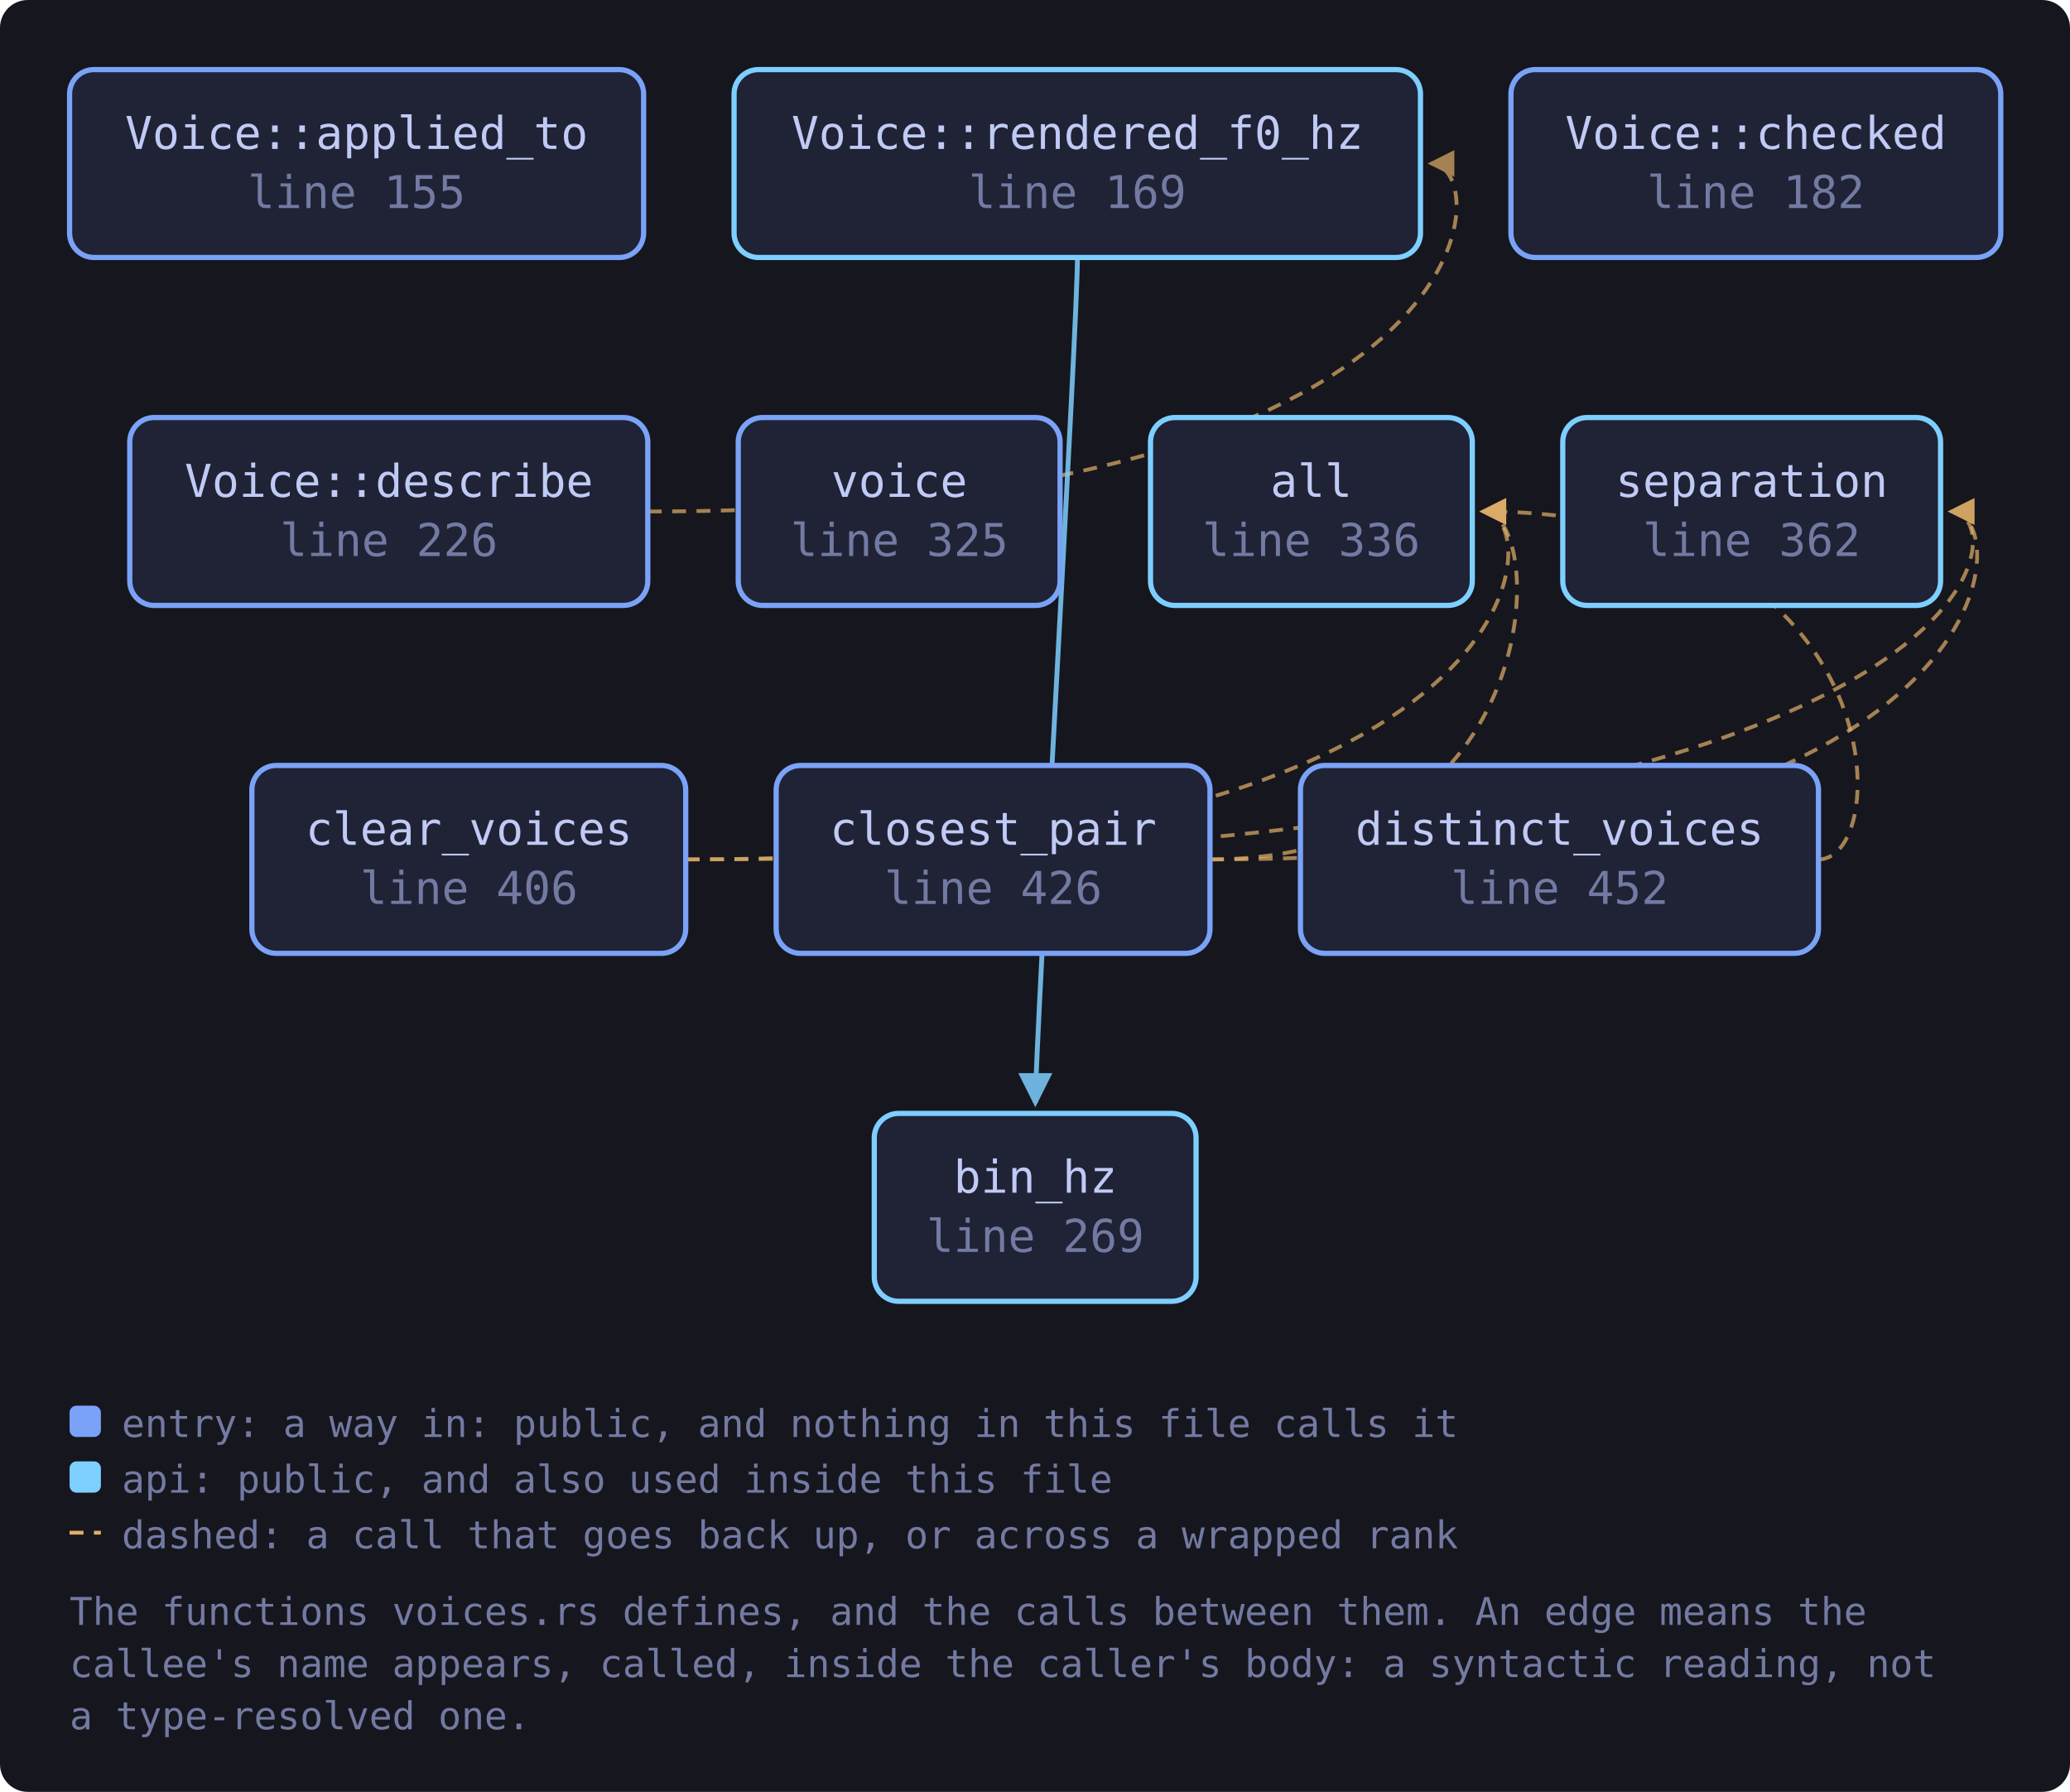
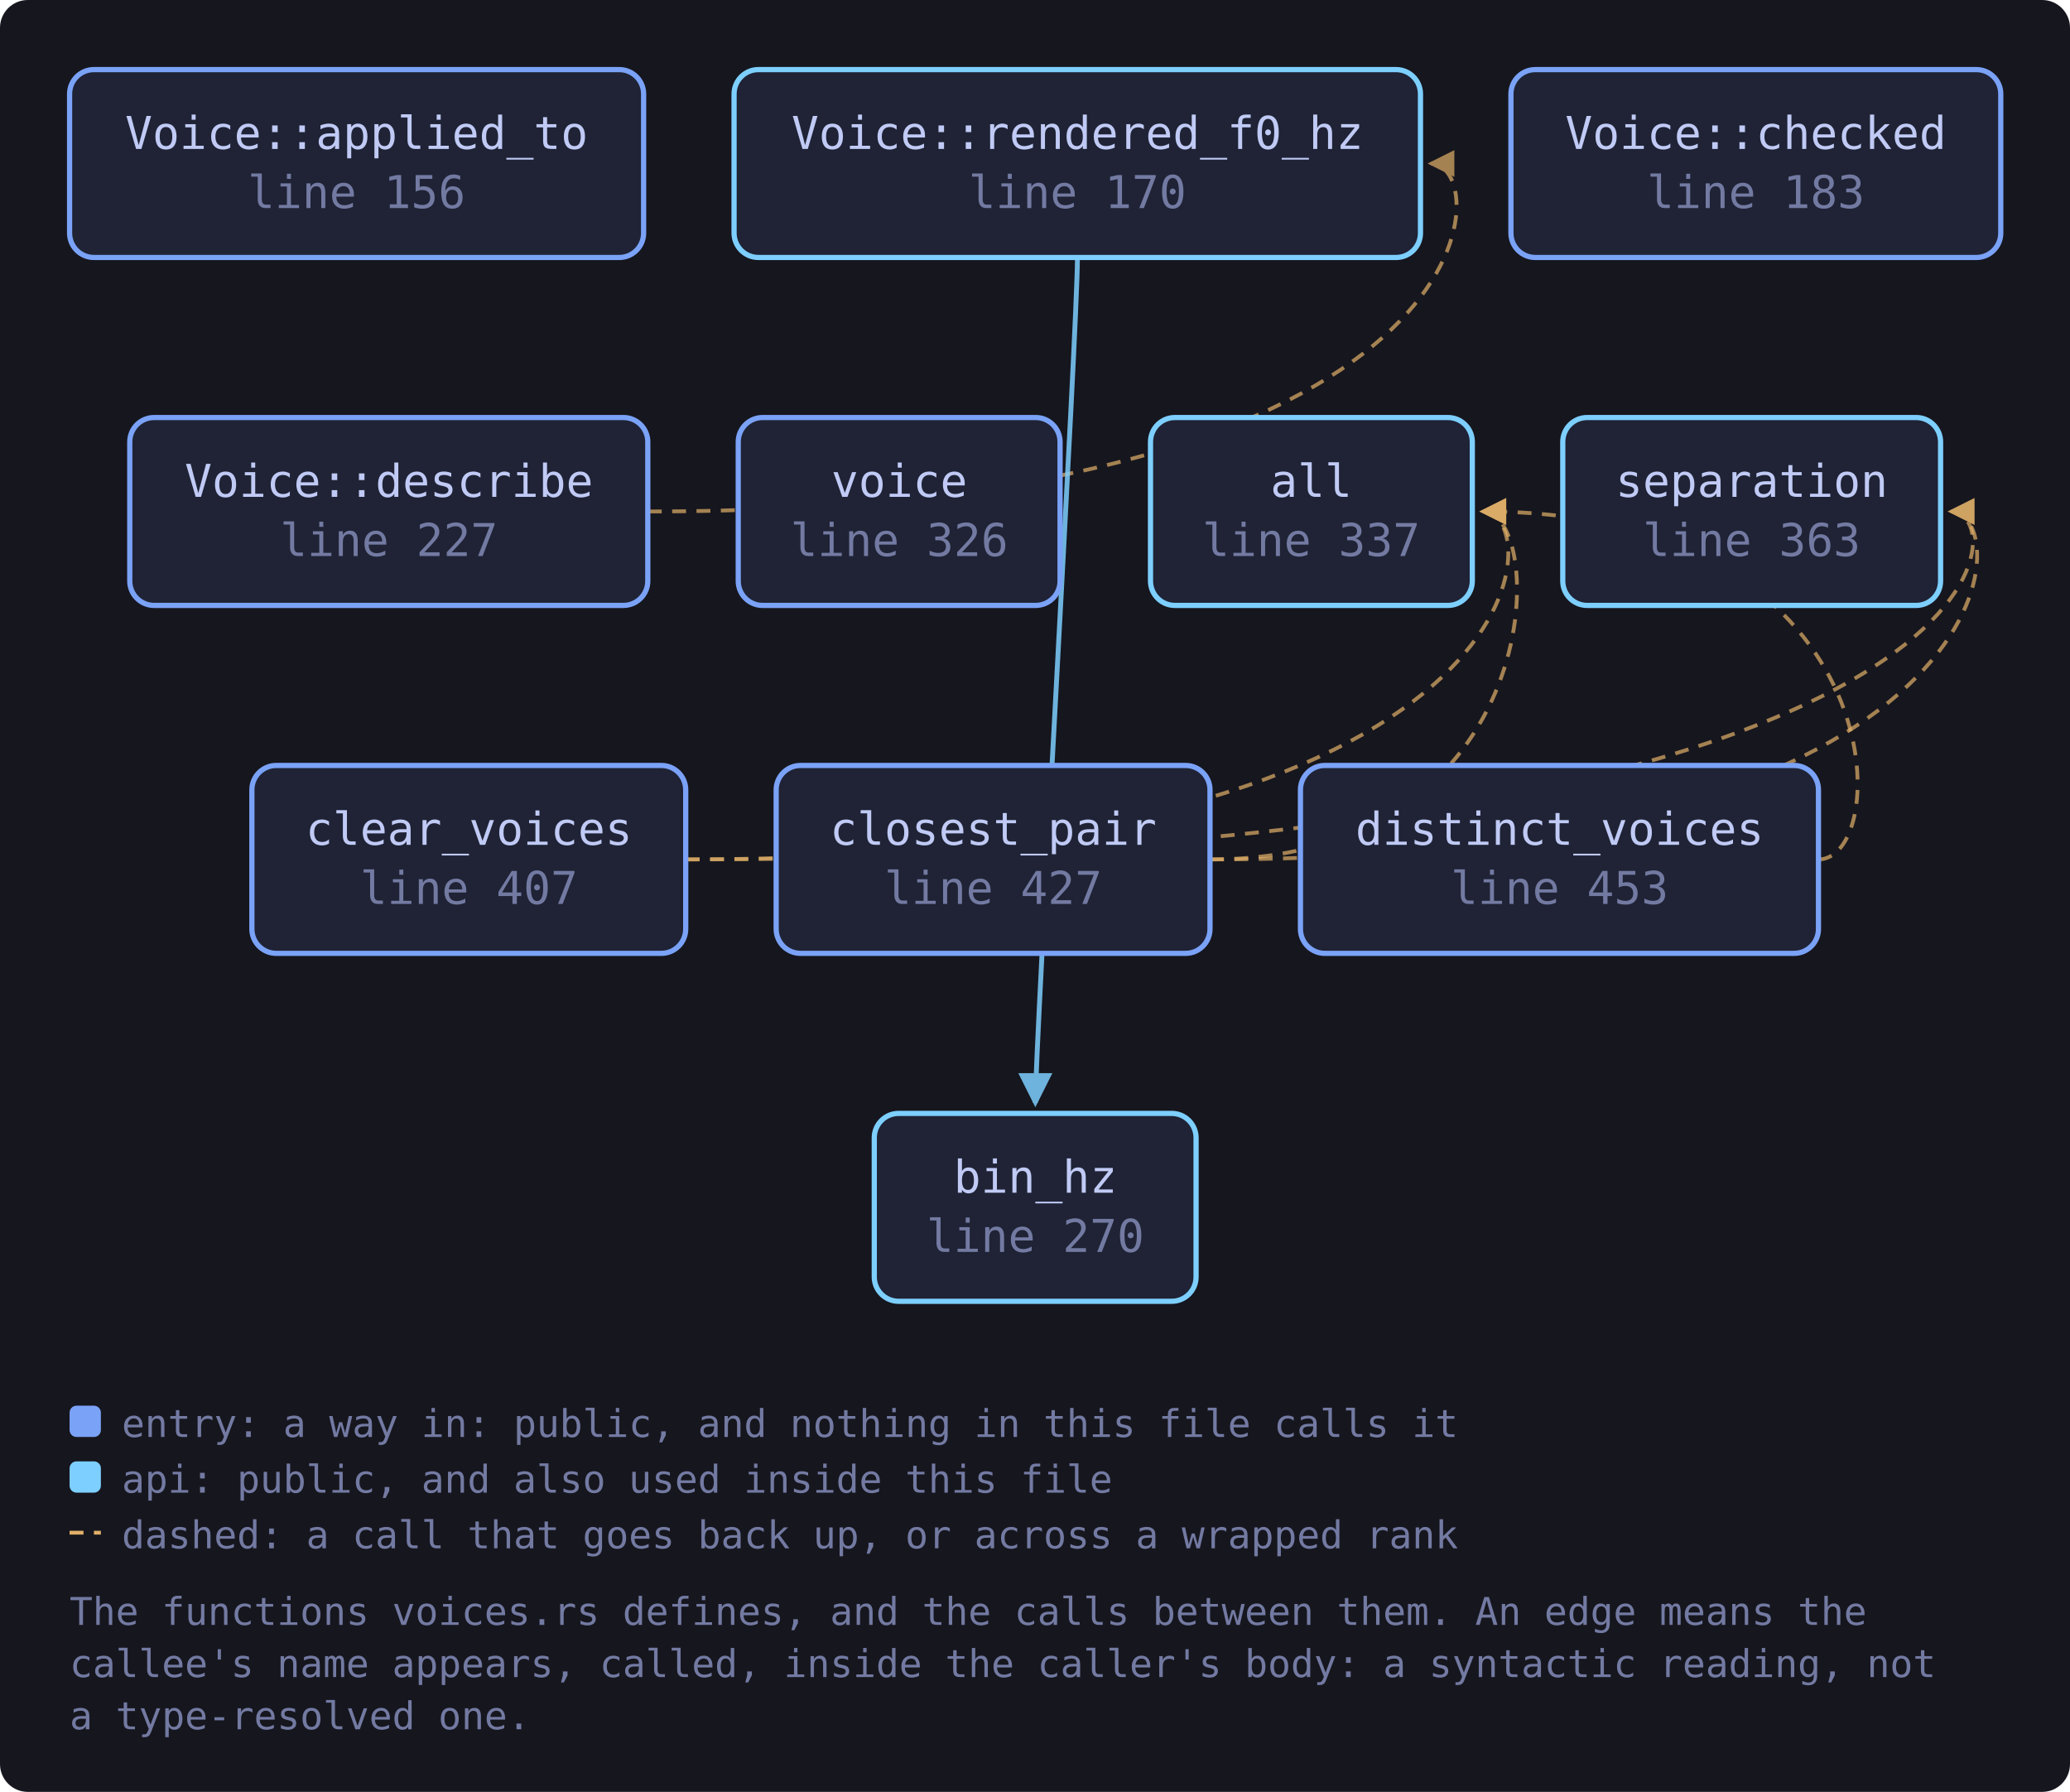
<svg xmlns="http://www.w3.org/2000/svg" viewBox="0 0 595 515" width="595" height="515" style="max-width:100%;height:auto" role="img" aria-label="flowchart">
  <defs>
    <marker id="a-muted" viewBox="0 0 8 8" refX="7" refY="4" markerWidth="7" markerHeight="7" orient="auto-start-reverse">
      <path d="M0 0 L8 4 L0 8 z" fill="var(--muted, #737aa2)" />
    </marker>
    <marker id="a-warn" viewBox="0 0 8 8" refX="7" refY="4" markerWidth="7" markerHeight="7" orient="auto-start-reverse">
      <path d="M0 0 L8 4 L0 8 z" fill="var(--warn, #e0af68)" />
    </marker>
    <marker id="a-accent" viewBox="0 0 8 8" refX="7" refY="4" markerWidth="7" markerHeight="7" orient="auto-start-reverse">
      <path d="M0 0 L8 4 L0 8 z" fill="var(--accent, #7aa2f7)" />
    </marker>
    <marker id="a-cyan" viewBox="0 0 8 8" refX="7" refY="4" markerWidth="7" markerHeight="7" orient="auto-start-reverse">
      <path d="M0 0 L8 4 L0 8 z" fill="var(--cyan, #7dcfff)" />
    </marker>
    <marker id="a-accent-2" viewBox="0 0 8 8" refX="7" refY="4" markerWidth="7" markerHeight="7" orient="auto-start-reverse">
      <path d="M0 0 L8 4 L0 8 z" fill="var(--accent-2, #bb9af7)" />
    </marker>
  </defs>
  <rect x="0" y="0" width="595" height="515" fill="var(--bg-inset, #16161e)" rx="8" />
  <path d="M197.1 247.0 C 445.2 247.0, 445.2 147.0, 426.2 147.0" fill="none" stroke="var(--warn, #e0af68)" stroke-width="1.1" opacity="0.7" stroke-dasharray="4 3" marker-end="url(#a-warn)" />
  <path d="M197.1 247.0 C 579.8 247.0, 579.8 147.0, 560.8 147.0" fill="none" stroke="var(--warn, #e0af68)" stroke-width="1.1" opacity="0.7" stroke-dasharray="4 3" marker-end="url(#a-warn)" />
  <path d="M347.8 247.0 C 445.2 247.0, 445.2 147.0, 426.2 147.0" fill="none" stroke="var(--warn, #e0af68)" stroke-width="1.1" opacity="0.7" stroke-dasharray="4 3" marker-end="url(#a-warn)" />
  <path d="M347.8 247.0 C 579.8 247.0, 579.8 147.0, 560.8 147.0" fill="none" stroke="var(--warn, #e0af68)" stroke-width="1.1" opacity="0.7" stroke-dasharray="4 3" marker-end="url(#a-warn)" />
  <path d="M186.2 147.0 C 430.3 147.0, 430.3 47.0, 411.3 47.0" fill="none" stroke="var(--warn, #e0af68)" stroke-width="1.1" opacity="0.7" stroke-dasharray="4 3" marker-end="url(#a-warn)" />
  <path d="M522.7 247.0 C 544.7 247.0, 544.7 147.0, 426.2 147.0" fill="none" stroke="var(--warn, #e0af68)" stroke-width="1.1" opacity="0.7" stroke-dasharray="4 3" marker-end="url(#a-warn)" />
  <path d="M309.7 74.0 C 309.7 94.0, 297.6 300.0, 297.6 317.0" fill="none" stroke="var(--cyan, #7dcfff)" stroke-width="1.4" opacity="0.85" marker-end="url(#a-cyan)" />
-   <a href="https://github.com/tilas01/veilvoice/blob/main/crates/veilvoice-core/src/voices.rs#L155" target="_blank" rel="noopener noreferrer">
+   <a href="https://github.com/tilas01/veilvoice/blob/main/crates/veilvoice-core/src/voices.rs#L156" target="_blank" rel="noopener noreferrer">
    <rect x="20.0" y="20.0" width="165.0" height="54.0" rx="7" fill="var(--bg-soft, #1f2335)" stroke="var(--accent, #7aa2f7)" stroke-width="1.5" />
    <text x="102.5" y="42.8" font-family="ui-monospace, SFMono-Regular, Menlo, Consolas, monospace" font-size="13" fill="var(--fg, #c0caf5)" text-anchor="middle">Voice::applied_to</text>
-     <text x="102.5" y="59.8" font-family="ui-monospace, SFMono-Regular, Menlo, Consolas, monospace" font-size="13" fill="var(--muted, #737aa2)" text-anchor="middle">line 155</text>
+     <text x="102.5" y="59.8" font-family="ui-monospace, SFMono-Regular, Menlo, Consolas, monospace" font-size="13" fill="var(--muted, #737aa2)" text-anchor="middle">line 156</text>
  </a>
-   <a href="https://github.com/tilas01/veilvoice/blob/main/crates/veilvoice-core/src/voices.rs#L169" target="_blank" rel="noopener noreferrer">
+   <a href="https://github.com/tilas01/veilvoice/blob/main/crates/veilvoice-core/src/voices.rs#L170" target="_blank" rel="noopener noreferrer">
    <rect x="211.0" y="20.0" width="197.3" height="54.0" rx="7" fill="var(--bg-soft, #1f2335)" stroke="var(--cyan, #7dcfff)" stroke-width="1.5" />
    <text x="309.7" y="42.8" font-family="ui-monospace, SFMono-Regular, Menlo, Consolas, monospace" font-size="13" fill="var(--fg, #c0caf5)" text-anchor="middle">Voice::rendered_f0_hz</text>
-     <text x="309.7" y="59.8" font-family="ui-monospace, SFMono-Regular, Menlo, Consolas, monospace" font-size="13" fill="var(--muted, #737aa2)" text-anchor="middle">line 169</text>
+     <text x="309.7" y="59.8" font-family="ui-monospace, SFMono-Regular, Menlo, Consolas, monospace" font-size="13" fill="var(--muted, #737aa2)" text-anchor="middle">line 170</text>
  </a>
-   <a href="https://github.com/tilas01/veilvoice/blob/main/crates/veilvoice-core/src/voices.rs#L182" target="_blank" rel="noopener noreferrer">
+   <a href="https://github.com/tilas01/veilvoice/blob/main/crates/veilvoice-core/src/voices.rs#L183" target="_blank" rel="noopener noreferrer">
    <rect x="434.3" y="20.0" width="140.8" height="54.0" rx="7" fill="var(--bg-soft, #1f2335)" stroke="var(--accent, #7aa2f7)" stroke-width="1.5" />
    <text x="504.7" y="42.8" font-family="ui-monospace, SFMono-Regular, Menlo, Consolas, monospace" font-size="13" fill="var(--fg, #c0caf5)" text-anchor="middle">Voice::checked</text>
-     <text x="504.7" y="59.8" font-family="ui-monospace, SFMono-Regular, Menlo, Consolas, monospace" font-size="13" fill="var(--muted, #737aa2)" text-anchor="middle">line 182</text>
+     <text x="504.7" y="59.8" font-family="ui-monospace, SFMono-Regular, Menlo, Consolas, monospace" font-size="13" fill="var(--muted, #737aa2)" text-anchor="middle">line 183</text>
  </a>
-   <a href="https://github.com/tilas01/veilvoice/blob/main/crates/veilvoice-core/src/voices.rs#L226" target="_blank" rel="noopener noreferrer">
+   <a href="https://github.com/tilas01/veilvoice/blob/main/crates/veilvoice-core/src/voices.rs#L227" target="_blank" rel="noopener noreferrer">
    <rect x="37.3" y="120.0" width="148.9" height="54.0" rx="7" fill="var(--bg-soft, #1f2335)" stroke="var(--accent, #7aa2f7)" stroke-width="1.5" />
    <text x="111.8" y="142.8" font-family="ui-monospace, SFMono-Regular, Menlo, Consolas, monospace" font-size="13" fill="var(--fg, #c0caf5)" text-anchor="middle">Voice::describe</text>
-     <text x="111.8" y="159.8" font-family="ui-monospace, SFMono-Regular, Menlo, Consolas, monospace" font-size="13" fill="var(--muted, #737aa2)" text-anchor="middle">line 226</text>
+     <text x="111.8" y="159.8" font-family="ui-monospace, SFMono-Regular, Menlo, Consolas, monospace" font-size="13" fill="var(--muted, #737aa2)" text-anchor="middle">line 227</text>
  </a>
-   <a href="https://github.com/tilas01/veilvoice/blob/main/crates/veilvoice-core/src/voices.rs#L269" target="_blank" rel="noopener noreferrer">
+   <a href="https://github.com/tilas01/veilvoice/blob/main/crates/veilvoice-core/src/voices.rs#L270" target="_blank" rel="noopener noreferrer">
    <rect x="251.3" y="320.0" width="92.5" height="54.0" rx="7" fill="var(--bg-soft, #1f2335)" stroke="var(--cyan, #7dcfff)" stroke-width="1.5" />
    <text x="297.6" y="342.8" font-family="ui-monospace, SFMono-Regular, Menlo, Consolas, monospace" font-size="13" fill="var(--fg, #c0caf5)" text-anchor="middle">bin_hz</text>
-     <text x="297.6" y="359.8" font-family="ui-monospace, SFMono-Regular, Menlo, Consolas, monospace" font-size="13" fill="var(--muted, #737aa2)" text-anchor="middle">line 269</text>
+     <text x="297.6" y="359.8" font-family="ui-monospace, SFMono-Regular, Menlo, Consolas, monospace" font-size="13" fill="var(--muted, #737aa2)" text-anchor="middle">line 270</text>
  </a>
-   <a href="https://github.com/tilas01/veilvoice/blob/main/crates/veilvoice-core/src/voices.rs#L325" target="_blank" rel="noopener noreferrer">
+   <a href="https://github.com/tilas01/veilvoice/blob/main/crates/veilvoice-core/src/voices.rs#L326" target="_blank" rel="noopener noreferrer">
    <rect x="212.2" y="120.0" width="92.5" height="54.0" rx="7" fill="var(--bg-soft, #1f2335)" stroke="var(--accent, #7aa2f7)" stroke-width="1.5" />
    <text x="258.5" y="142.8" font-family="ui-monospace, SFMono-Regular, Menlo, Consolas, monospace" font-size="13" fill="var(--fg, #c0caf5)" text-anchor="middle">voice</text>
-     <text x="258.5" y="159.8" font-family="ui-monospace, SFMono-Regular, Menlo, Consolas, monospace" font-size="13" fill="var(--muted, #737aa2)" text-anchor="middle">line 325</text>
+     <text x="258.5" y="159.8" font-family="ui-monospace, SFMono-Regular, Menlo, Consolas, monospace" font-size="13" fill="var(--muted, #737aa2)" text-anchor="middle">line 326</text>
  </a>
-   <a href="https://github.com/tilas01/veilvoice/blob/main/crates/veilvoice-core/src/voices.rs#L336" target="_blank" rel="noopener noreferrer">
+   <a href="https://github.com/tilas01/veilvoice/blob/main/crates/veilvoice-core/src/voices.rs#L337" target="_blank" rel="noopener noreferrer">
    <rect x="330.7" y="120.0" width="92.5" height="54.0" rx="7" fill="var(--bg-soft, #1f2335)" stroke="var(--cyan, #7dcfff)" stroke-width="1.5" />
    <text x="376.9" y="142.8" font-family="ui-monospace, SFMono-Regular, Menlo, Consolas, monospace" font-size="13" fill="var(--fg, #c0caf5)" text-anchor="middle">all</text>
-     <text x="376.9" y="159.8" font-family="ui-monospace, SFMono-Regular, Menlo, Consolas, monospace" font-size="13" fill="var(--muted, #737aa2)" text-anchor="middle">line 336</text>
+     <text x="376.9" y="159.8" font-family="ui-monospace, SFMono-Regular, Menlo, Consolas, monospace" font-size="13" fill="var(--muted, #737aa2)" text-anchor="middle">line 337</text>
  </a>
-   <a href="https://github.com/tilas01/veilvoice/blob/main/crates/veilvoice-core/src/voices.rs#L362" target="_blank" rel="noopener noreferrer">
+   <a href="https://github.com/tilas01/veilvoice/blob/main/crates/veilvoice-core/src/voices.rs#L363" target="_blank" rel="noopener noreferrer">
    <rect x="449.2" y="120.0" width="108.6" height="54.0" rx="7" fill="var(--bg-soft, #1f2335)" stroke="var(--cyan, #7dcfff)" stroke-width="1.5" />
    <text x="503.5" y="142.8" font-family="ui-monospace, SFMono-Regular, Menlo, Consolas, monospace" font-size="13" fill="var(--fg, #c0caf5)" text-anchor="middle">separation</text>
-     <text x="503.5" y="159.8" font-family="ui-monospace, SFMono-Regular, Menlo, Consolas, monospace" font-size="13" fill="var(--muted, #737aa2)" text-anchor="middle">line 362</text>
+     <text x="503.5" y="159.8" font-family="ui-monospace, SFMono-Regular, Menlo, Consolas, monospace" font-size="13" fill="var(--muted, #737aa2)" text-anchor="middle">line 363</text>
  </a>
-   <a href="https://github.com/tilas01/veilvoice/blob/main/crates/veilvoice-core/src/voices.rs#L406" target="_blank" rel="noopener noreferrer">
+   <a href="https://github.com/tilas01/veilvoice/blob/main/crates/veilvoice-core/src/voices.rs#L407" target="_blank" rel="noopener noreferrer">
    <rect x="72.4" y="220.0" width="124.7" height="54.0" rx="7" fill="var(--bg-soft, #1f2335)" stroke="var(--accent, #7aa2f7)" stroke-width="1.5" />
    <text x="134.8" y="242.8" font-family="ui-monospace, SFMono-Regular, Menlo, Consolas, monospace" font-size="13" fill="var(--fg, #c0caf5)" text-anchor="middle">clear_voices</text>
-     <text x="134.8" y="259.8" font-family="ui-monospace, SFMono-Regular, Menlo, Consolas, monospace" font-size="13" fill="var(--muted, #737aa2)" text-anchor="middle">line 406</text>
+     <text x="134.8" y="259.8" font-family="ui-monospace, SFMono-Regular, Menlo, Consolas, monospace" font-size="13" fill="var(--muted, #737aa2)" text-anchor="middle">line 407</text>
  </a>
-   <a href="https://github.com/tilas01/veilvoice/blob/main/crates/veilvoice-core/src/voices.rs#L426" target="_blank" rel="noopener noreferrer">
+   <a href="https://github.com/tilas01/veilvoice/blob/main/crates/veilvoice-core/src/voices.rs#L427" target="_blank" rel="noopener noreferrer">
    <rect x="223.1" y="220.0" width="124.7" height="54.0" rx="7" fill="var(--bg-soft, #1f2335)" stroke="var(--accent, #7aa2f7)" stroke-width="1.5" />
    <text x="285.5" y="242.8" font-family="ui-monospace, SFMono-Regular, Menlo, Consolas, monospace" font-size="13" fill="var(--fg, #c0caf5)" text-anchor="middle">closest_pair</text>
-     <text x="285.5" y="259.8" font-family="ui-monospace, SFMono-Regular, Menlo, Consolas, monospace" font-size="13" fill="var(--muted, #737aa2)" text-anchor="middle">line 426</text>
+     <text x="285.5" y="259.8" font-family="ui-monospace, SFMono-Regular, Menlo, Consolas, monospace" font-size="13" fill="var(--muted, #737aa2)" text-anchor="middle">line 427</text>
  </a>
-   <a href="https://github.com/tilas01/veilvoice/blob/main/crates/veilvoice-core/src/voices.rs#L452" target="_blank" rel="noopener noreferrer">
+   <a href="https://github.com/tilas01/veilvoice/blob/main/crates/veilvoice-core/src/voices.rs#L453" target="_blank" rel="noopener noreferrer">
    <rect x="373.8" y="220.0" width="148.9" height="54.0" rx="7" fill="var(--bg-soft, #1f2335)" stroke="var(--accent, #7aa2f7)" stroke-width="1.5" />
    <text x="448.3" y="242.8" font-family="ui-monospace, SFMono-Regular, Menlo, Consolas, monospace" font-size="13" fill="var(--fg, #c0caf5)" text-anchor="middle">distinct_voices</text>
-     <text x="448.3" y="259.8" font-family="ui-monospace, SFMono-Regular, Menlo, Consolas, monospace" font-size="13" fill="var(--muted, #737aa2)" text-anchor="middle">line 452</text>
+     <text x="448.3" y="259.8" font-family="ui-monospace, SFMono-Regular, Menlo, Consolas, monospace" font-size="13" fill="var(--muted, #737aa2)" text-anchor="middle">line 453</text>
  </a>
  <rect x="20.0" y="404.0" width="9" height="9" rx="2" fill="var(--accent, #7aa2f7)" />
  <text x="35.0" y="413.0" font-family="ui-monospace, SFMono-Regular, Menlo, Consolas, monospace" font-size="11" fill="var(--muted, #737aa2)">entry: a way in: public, and nothing in this file calls it</text>
  <rect x="20.0" y="420.0" width="9" height="9" rx="2" fill="var(--cyan, #7dcfff)" />
  <text x="35.0" y="429.0" font-family="ui-monospace, SFMono-Regular, Menlo, Consolas, monospace" font-size="11" fill="var(--muted, #737aa2)">api: public, and also used inside this file</text>
  <path d="M20.0 440.5 L29.0 440.5" stroke="var(--warn, #e0af68)" stroke-width="1.1" stroke-dasharray="4 3" />
  <text x="35.0" y="445.0" font-family="ui-monospace, SFMono-Regular, Menlo, Consolas, monospace" font-size="11" fill="var(--muted, #737aa2)">dashed: a call that goes back up, or across a wrapped rank</text>
  <text x="20.0" y="467.0" font-family="ui-monospace, SFMono-Regular, Menlo, Consolas, monospace" font-size="11" fill="var(--muted, #737aa2)">The functions voices.rs defines, and the calls between them. An edge means the</text>
  <text x="20.0" y="482.0" font-family="ui-monospace, SFMono-Regular, Menlo, Consolas, monospace" font-size="11" fill="var(--muted, #737aa2)">callee's name appears, called, inside the caller's body: a syntactic reading, not</text>
  <text x="20.0" y="497.0" font-family="ui-monospace, SFMono-Regular, Menlo, Consolas, monospace" font-size="11" fill="var(--muted, #737aa2)">a type-resolved one.</text>
</svg>
